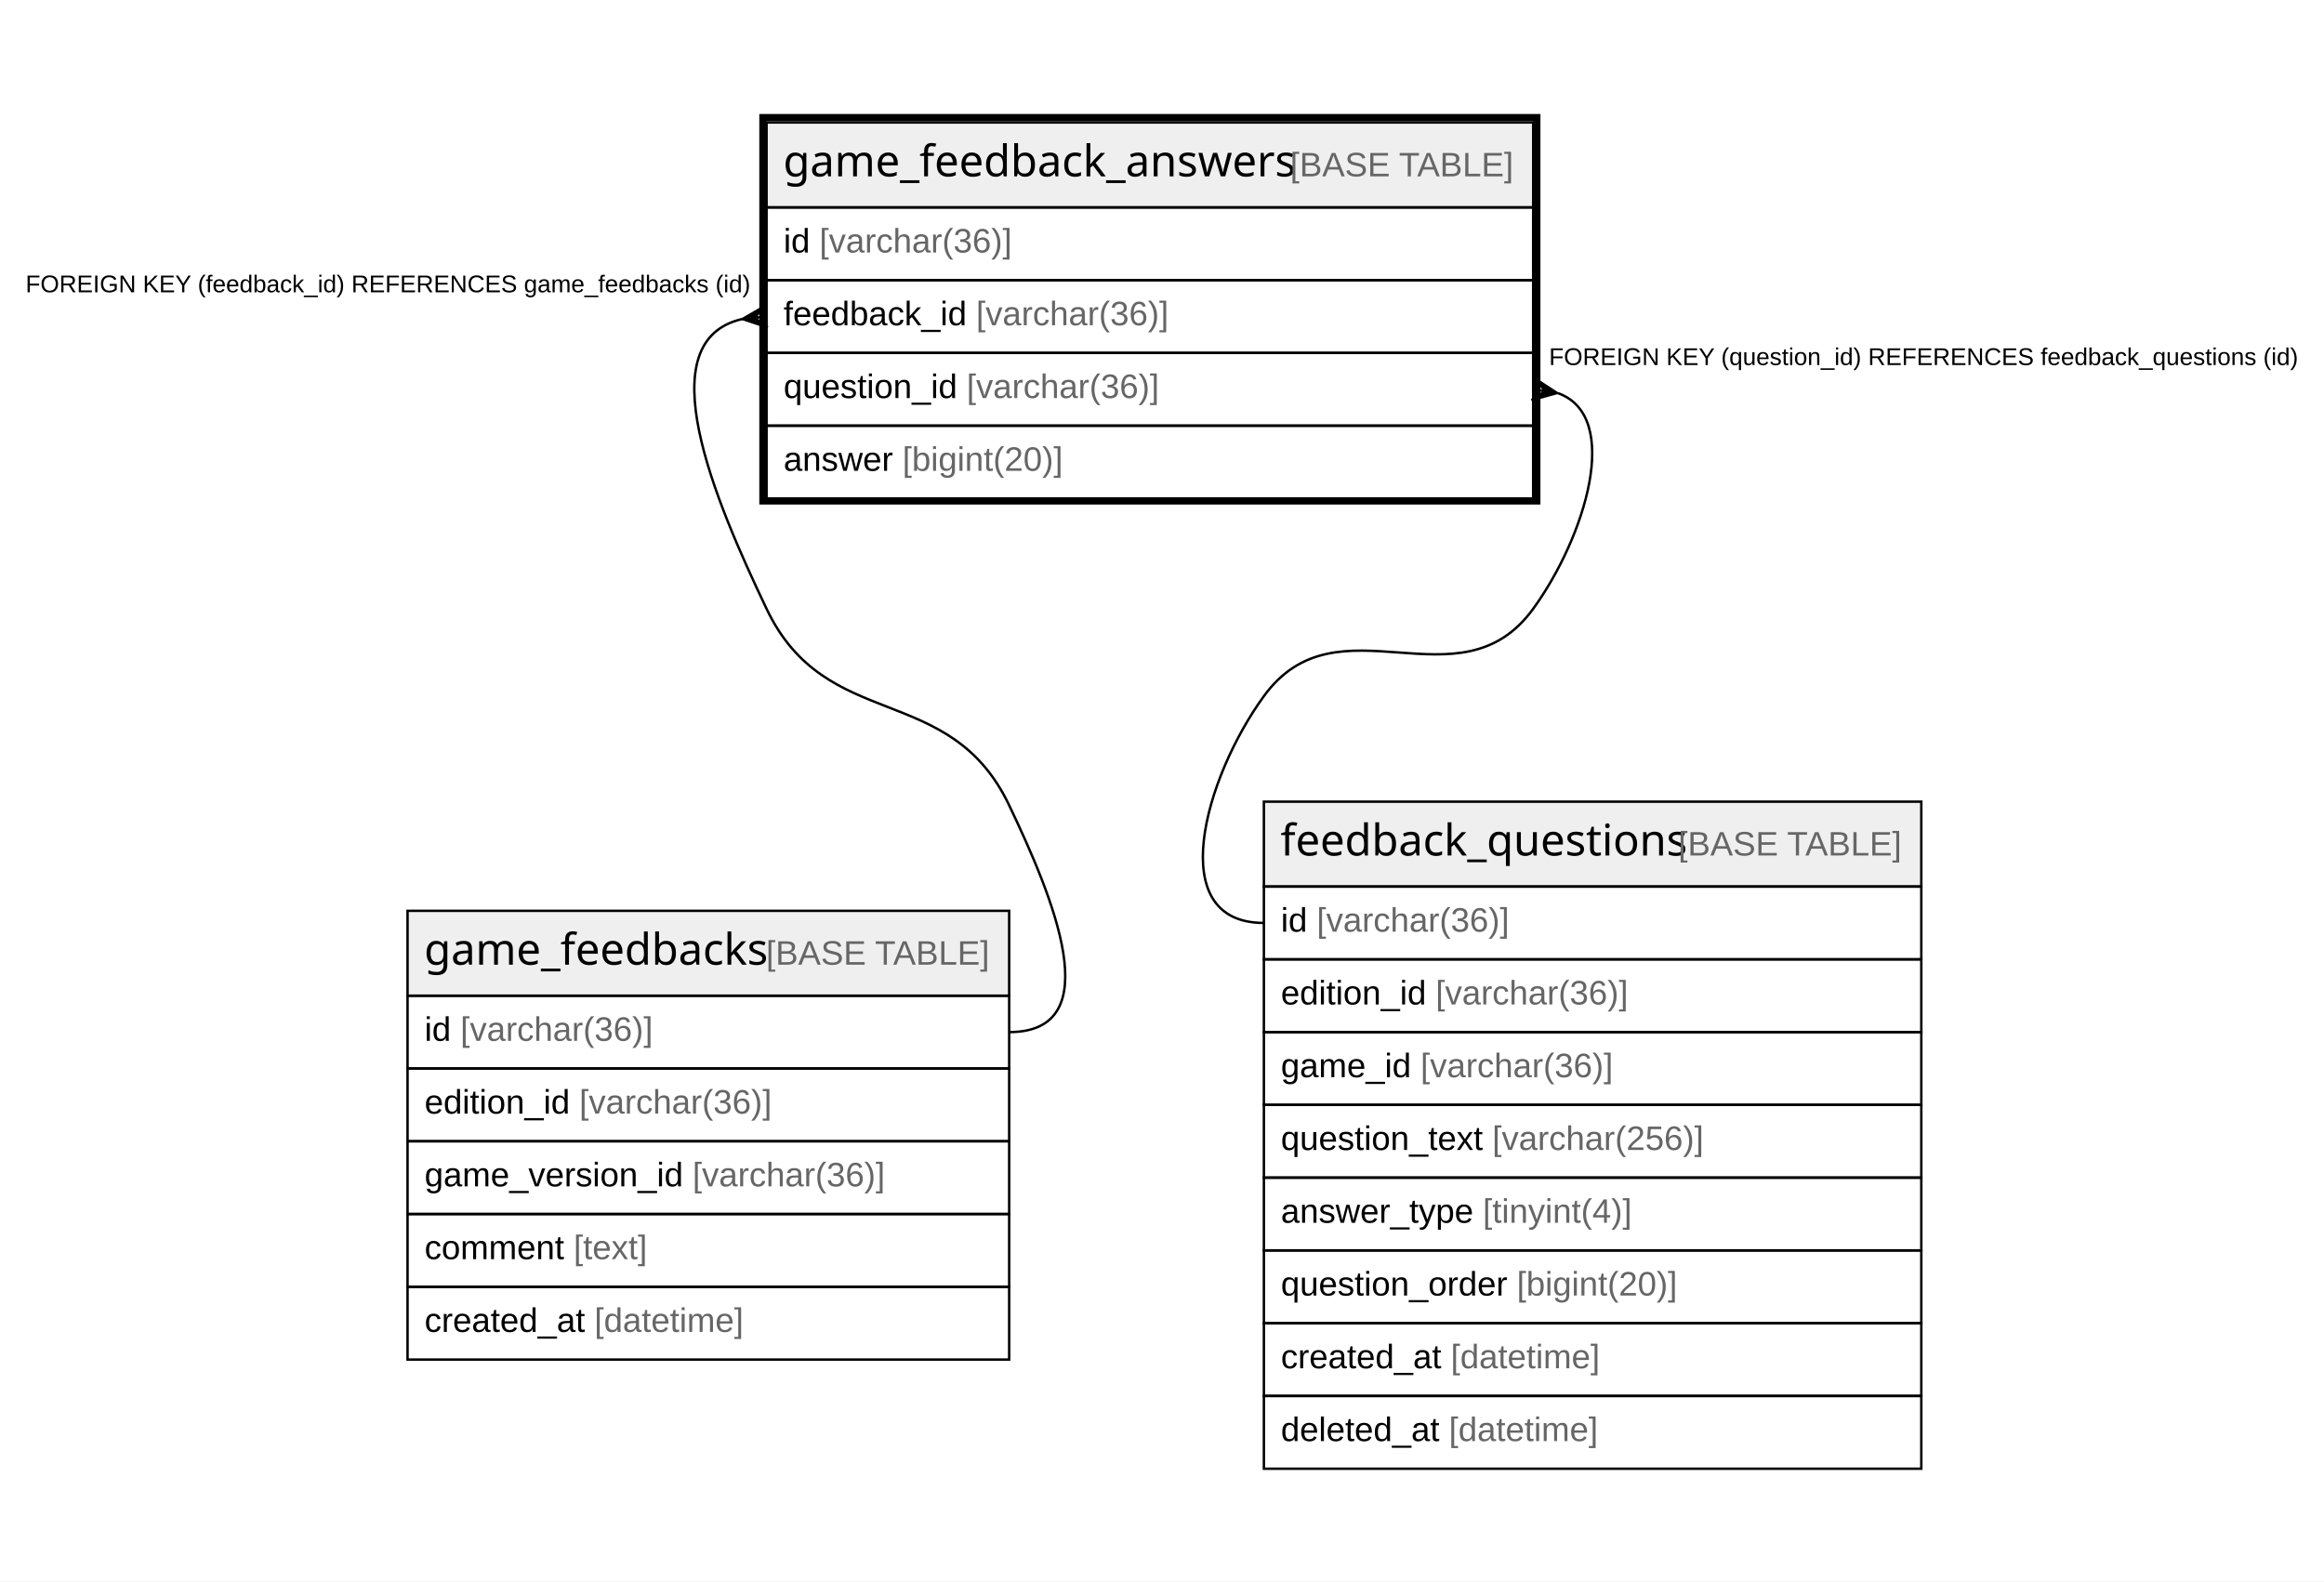
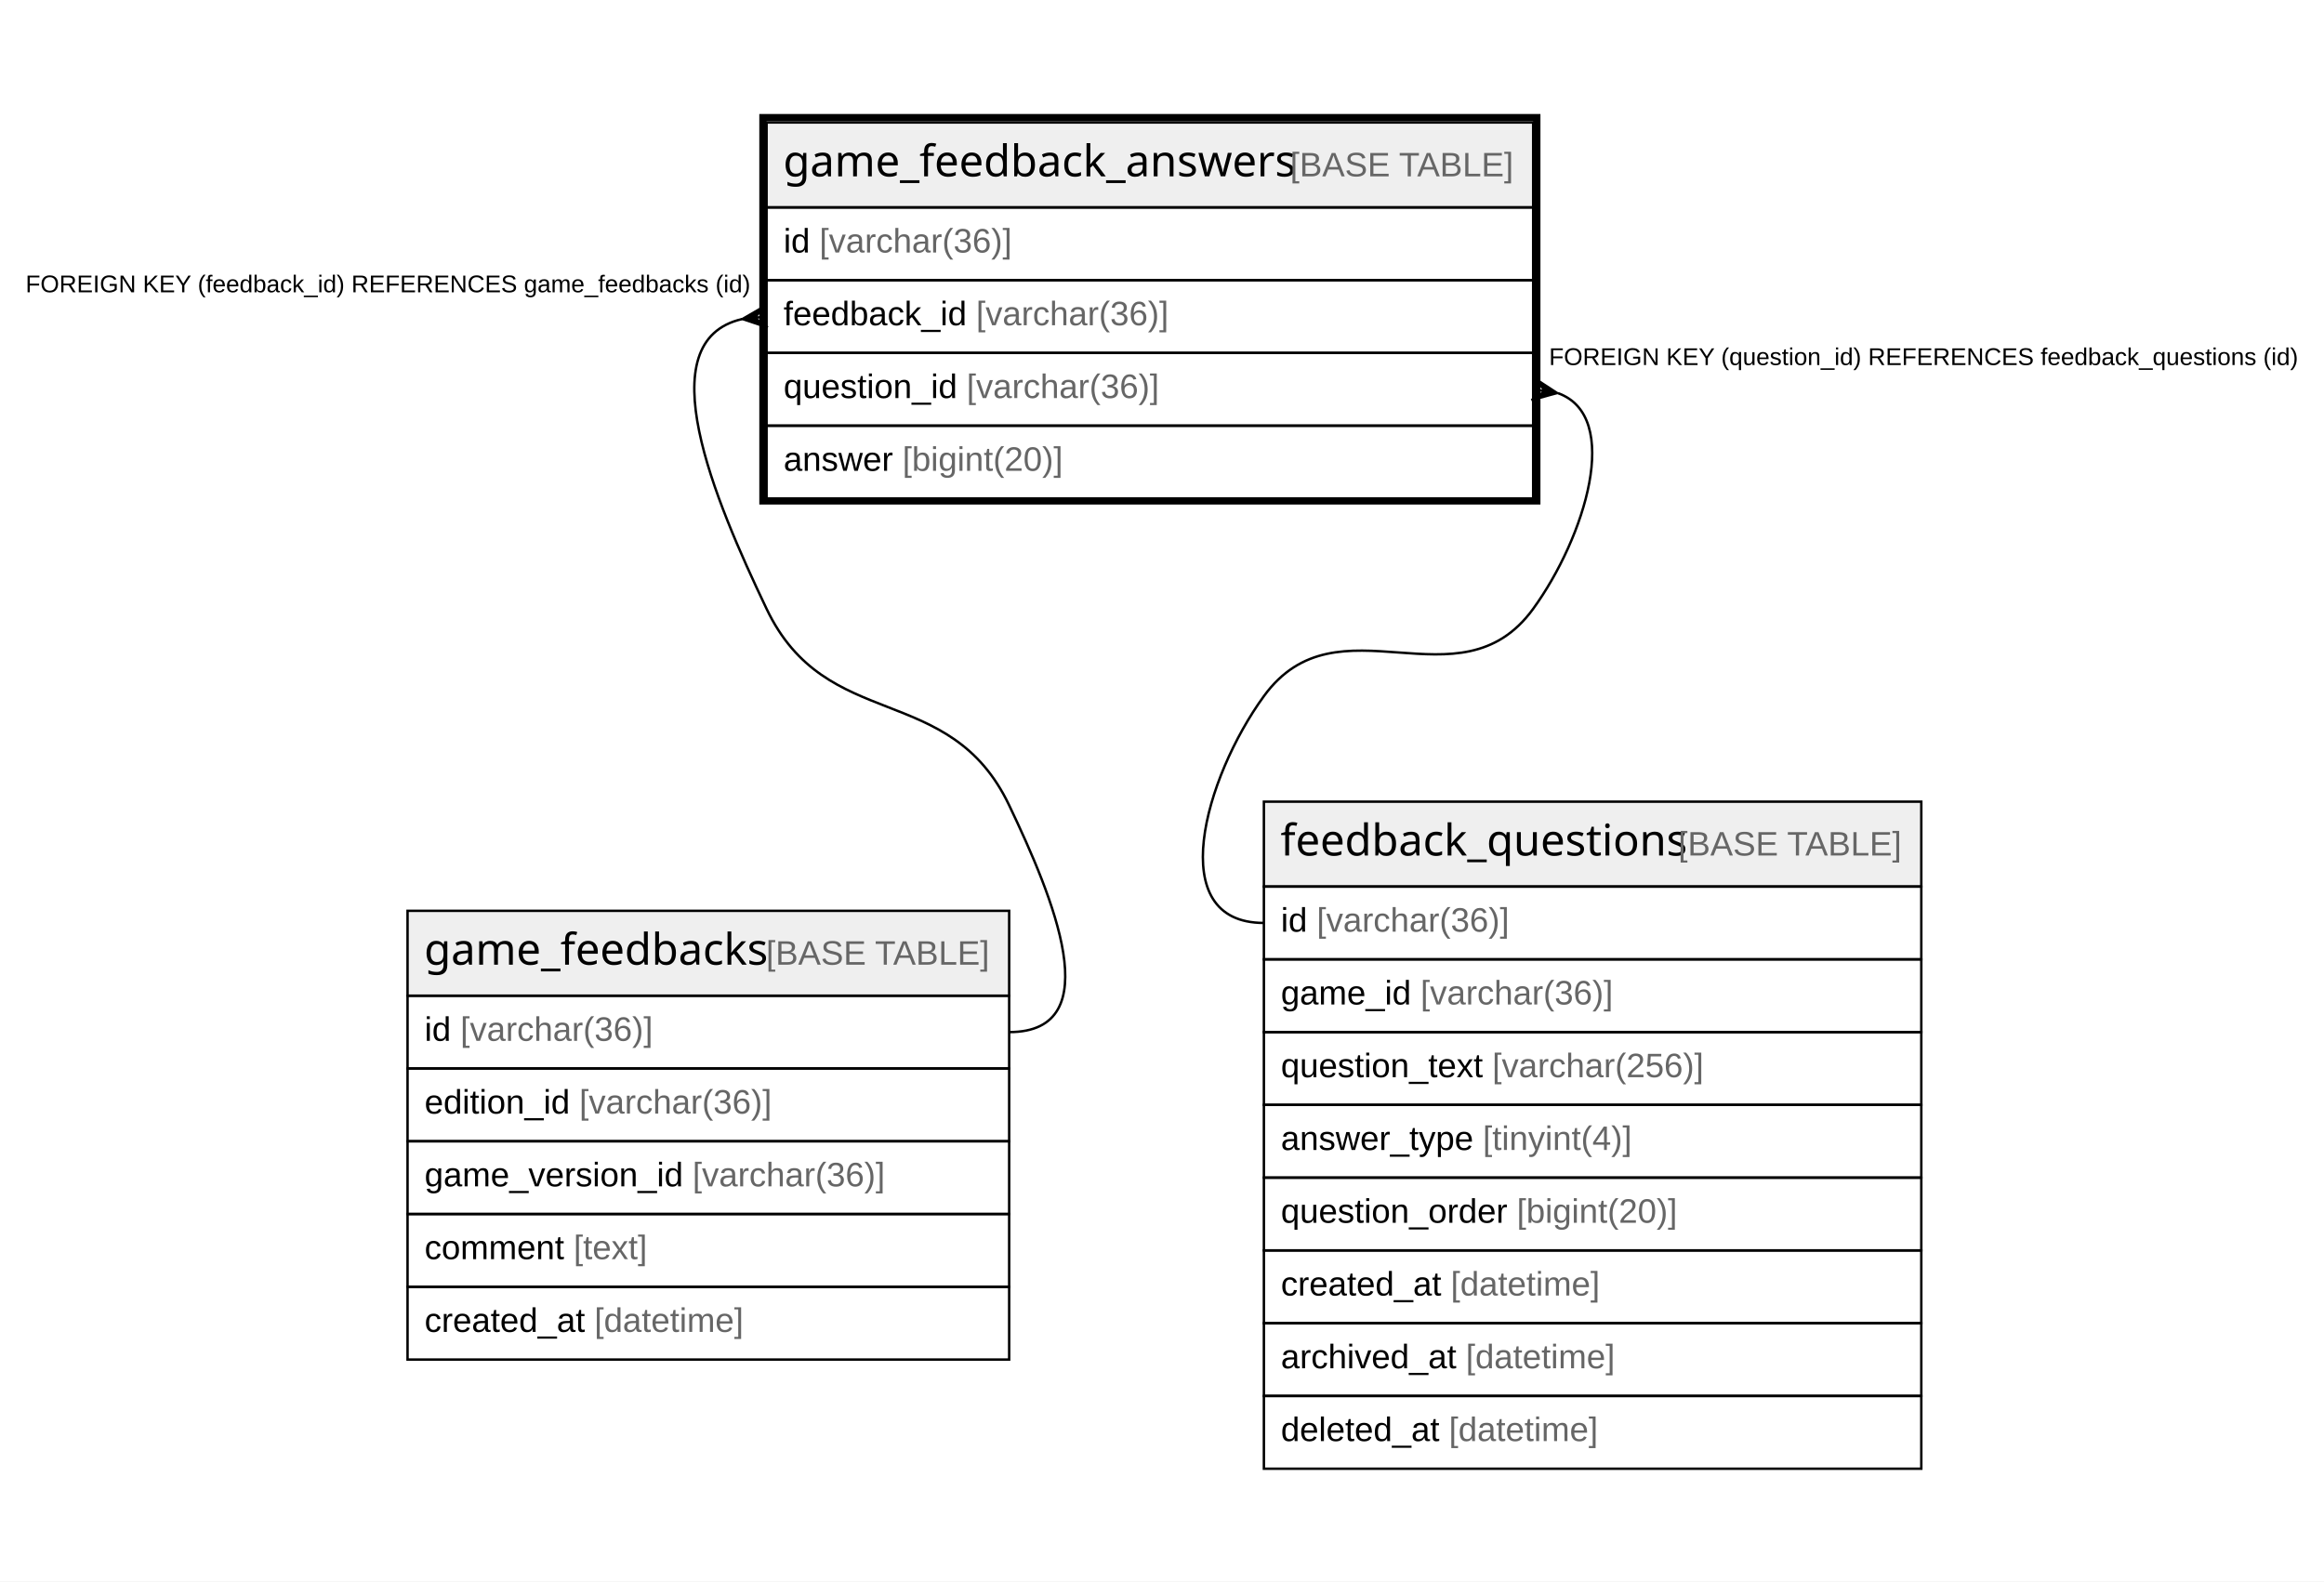
<svg xmlns="http://www.w3.org/2000/svg" width="958pt" height="652pt" viewBox="0.00 0.00 958.00 652.00">
  <g id="graph0" class="graph" transform="scale(1 1) rotate(0) translate(4 648)">
    <polygon fill="#ffffff" stroke="transparent" points="-4,4 -4,-648 954,-648 954,4 -4,4" />
    <g id="node1" class="node">
      <polygon fill="#efefef" stroke="transparent" points="312,-562.5 312,-597.5 628,-597.5 628,-562.5 312,-562.5" />
      <polygon fill="none" stroke="#000000" points="312,-562.5 312,-597.5 628,-597.5 628,-562.5 312,-562.5" />
      <text text-anchor="start" x="318.842" y="-575.3" font-family="Arial Bold" font-size="18.00" fill="#000000">game_feedback_answers</text>
      <text text-anchor="start" x="523.904" y="-575.3" font-family="Arial" font-size="14.00" fill="#000000"> </text>
      <text text-anchor="start" x="527.794" y="-575.3" font-family="Arial" font-size="14.00" fill="#666666">[BASE TABLE]</text>
      <polygon fill="none" stroke="#000000" points="312,-532.5 312,-562.5 628,-562.5 628,-532.5 312,-532.5" />
      <text text-anchor="start" x="319" y="-543.9" font-family="Arial" font-size="14.00" fill="#000000">id </text>
      <text text-anchor="start" x="333.78" y="-543.9" font-family="Arial" font-size="14.00" fill="#666666">[varchar(36)]</text>
      <polygon fill="none" stroke="#000000" points="312,-502.5 312,-532.5 628,-532.5 628,-502.5 312,-502.5" />
      <text text-anchor="start" x="319" y="-513.9" font-family="Arial" font-size="14.00" fill="#000000">feedback_id </text>
      <text text-anchor="start" x="398.366" y="-513.9" font-family="Arial" font-size="14.00" fill="#666666">[varchar(36)]</text>
      <polygon fill="none" stroke="#000000" points="312,-472.5 312,-502.5 628,-502.5 628,-472.5 312,-472.5" />
      <text text-anchor="start" x="319" y="-483.9" font-family="Arial" font-size="14.00" fill="#000000">question_id </text>
      <text text-anchor="start" x="394.473" y="-483.9" font-family="Arial" font-size="14.00" fill="#666666">[varchar(36)]</text>
      <polygon fill="none" stroke="#000000" points="312,-442.5 312,-472.5 628,-472.5 628,-442.5 312,-442.5" />
      <text text-anchor="start" x="319" y="-453.9" font-family="Arial" font-size="14.00" fill="#000000">answer </text>
      <text text-anchor="start" x="368.006" y="-453.9" font-family="Arial" font-size="14.00" fill="#666666">[bigint(20)]</text>
      <polygon fill="none" stroke="#000000" stroke-width="3" points="310.5,-441.5 310.5,-599.5 629.5,-599.5 629.5,-441.5 310.5,-441.5" />
    </g>
    <g id="node2" class="node">
      <polygon fill="#efefef" stroke="transparent" points="164,-237.5 164,-272.5 412,-272.5 412,-237.5 164,-237.5" />
      <polygon fill="none" stroke="#000000" points="164,-237.5 164,-272.5 412,-272.5 412,-237.5 164,-237.5" />
      <text text-anchor="start" x="170.848" y="-250.3" font-family="Arial Bold" font-size="18.00" fill="#000000">game_feedbacks</text>
      <text text-anchor="start" x="307.898" y="-250.3" font-family="Arial" font-size="14.00" fill="#000000"> </text>
      <text text-anchor="start" x="311.789" y="-250.3" font-family="Arial" font-size="14.00" fill="#666666">[BASE TABLE]</text>
      <polygon fill="none" stroke="#000000" points="164,-207.5 164,-237.5 412,-237.5 412,-207.5 164,-207.5" />
      <text text-anchor="start" x="171" y="-218.9" font-family="Arial" font-size="14.00" fill="#000000">id </text>
      <text text-anchor="start" x="185.78" y="-218.9" font-family="Arial" font-size="14.00" fill="#666666">[varchar(36)]</text>
      <polygon fill="none" stroke="#000000" points="164,-177.5 164,-207.5 412,-207.5 412,-177.5 164,-177.5" />
      <text text-anchor="start" x="171" y="-188.9" font-family="Arial" font-size="14.00" fill="#000000">edition_id </text>
      <text text-anchor="start" x="234.797" y="-188.9" font-family="Arial" font-size="14.00" fill="#666666">[varchar(36)]</text>
      <polygon fill="none" stroke="#000000" points="164,-147.5 164,-177.5 412,-177.5 412,-147.5 164,-147.5" />
      <text text-anchor="start" x="171" y="-158.9" font-family="Arial" font-size="14.00" fill="#000000">game_version_id </text>
      <text text-anchor="start" x="281.468" y="-158.9" font-family="Arial" font-size="14.00" fill="#666666">[varchar(36)]</text>
      <polygon fill="none" stroke="#000000" points="164,-117.5 164,-147.5 412,-147.5 412,-117.5 164,-117.5" />
      <text text-anchor="start" x="171" y="-128.9" font-family="Arial" font-size="14.00" fill="#000000">comment </text>
      <text text-anchor="start" x="232.45" y="-128.9" font-family="Arial" font-size="14.00" fill="#666666">[text]</text>
      <polygon fill="none" stroke="#000000" points="164,-87.5 164,-117.5 412,-117.5 412,-87.5 164,-87.5" />
      <text text-anchor="start" x="171" y="-98.9" font-family="Arial" font-size="14.00" fill="#000000">created_at </text>
      <text text-anchor="start" x="241.028" y="-98.9" font-family="Arial" font-size="14.00" fill="#666666">[datetime]</text>
    </g>
    <g id="edge1" class="edge">
      <path fill="none" stroke="#000000" d="M301.918,-516.463C262.697,-507.47 290.568,-441.941 312,-397 336.62,-345.375 387.38,-367.625 412,-316 429.888,-278.491 453.556,-222.5 412,-222.5" />
      <polygon fill="#000000" stroke="#000000" points="302.053,-516.477 311.54,-521.976 307.026,-516.988 312,-517.5 312,-517.5 312,-517.5 307.026,-516.988 312.46,-513.024 302.053,-516.477 302.053,-516.477" />
      <text text-anchor="start" x="6.535" y="-527.5" font-family="Arial" font-size="10.00" fill="#000000">FOREIGN KEY (feedback_id) REFERENCES game_feedbacks (id)</text>
    </g>
    <g id="node3" class="node">
      <polygon fill="#efefef" stroke="transparent" points="517,-282.5 517,-317.5 788,-317.5 788,-282.5 517,-282.5" />
      <polygon fill="none" stroke="#000000" points="517,-282.5 517,-317.5 788,-317.5 788,-282.5 517,-282.5" />
      <text text-anchor="start" x="523.84" y="-295.3" font-family="Arial Bold" font-size="18.00" fill="#000000">feedback_questions</text>
      <text text-anchor="start" x="683.907" y="-295.3" font-family="Arial" font-size="14.00" fill="#000000"> </text>
      <text text-anchor="start" x="687.797" y="-295.3" font-family="Arial" font-size="14.00" fill="#666666">[BASE TABLE]</text>
      <polygon fill="none" stroke="#000000" points="517,-252.5 517,-282.5 788,-282.5 788,-252.5 517,-252.5" />
      <text text-anchor="start" x="524" y="-263.9" font-family="Arial" font-size="14.00" fill="#000000">id </text>
      <text text-anchor="start" x="538.78" y="-263.9" font-family="Arial" font-size="14.00" fill="#666666">[varchar(36)]</text>
      <polygon fill="none" stroke="#000000" points="517,-222.5 517,-252.5 788,-252.5 788,-222.5 517,-222.5" />
-       <text text-anchor="start" x="524" y="-233.9" font-family="Arial" font-size="14.00" fill="#000000">edition_id </text>
-       <text text-anchor="start" x="587.797" y="-233.9" font-family="Arial" font-size="14.00" fill="#666666">[varchar(36)]</text>
+       <text text-anchor="start" x="524" y="-233.9" font-family="Arial" font-size="14.00" fill="#000000">game_id </text>
+       <text text-anchor="start" x="581.571" y="-233.9" font-family="Arial" font-size="14.00" fill="#666666">[varchar(36)]</text>
      <polygon fill="none" stroke="#000000" points="517,-192.5 517,-222.5 788,-222.5 788,-192.5 517,-192.5" />
-       <text text-anchor="start" x="524" y="-203.9" font-family="Arial" font-size="14.00" fill="#000000">game_id </text>
-       <text text-anchor="start" x="581.571" y="-203.9" font-family="Arial" font-size="14.00" fill="#666666">[varchar(36)]</text>
+       <text text-anchor="start" x="524" y="-203.9" font-family="Arial" font-size="14.00" fill="#000000">question_text </text>
+       <text text-anchor="start" x="611.147" y="-203.9" font-family="Arial" font-size="14.00" fill="#666666">[varchar(256)]</text>
      <polygon fill="none" stroke="#000000" points="517,-162.5 517,-192.5 788,-192.5 788,-162.5 517,-162.5" />
-       <text text-anchor="start" x="524" y="-173.9" font-family="Arial" font-size="14.00" fill="#000000">question_text </text>
-       <text text-anchor="start" x="611.147" y="-173.9" font-family="Arial" font-size="14.00" fill="#666666">[varchar(256)]</text>
+       <text text-anchor="start" x="524" y="-173.9" font-family="Arial" font-size="14.00" fill="#000000">answer_type </text>
+       <text text-anchor="start" x="607.244" y="-173.9" font-family="Arial" font-size="14.00" fill="#666666">[tinyint(4)]</text>
      <polygon fill="none" stroke="#000000" points="517,-132.5 517,-162.5 788,-162.5 788,-132.5 517,-132.5" />
-       <text text-anchor="start" x="524" y="-143.9" font-family="Arial" font-size="14.00" fill="#000000">answer_type </text>
-       <text text-anchor="start" x="607.244" y="-143.9" font-family="Arial" font-size="14.00" fill="#666666">[tinyint(4)]</text>
+       <text text-anchor="start" x="524" y="-143.9" font-family="Arial" font-size="14.00" fill="#000000">question_order </text>
+       <text text-anchor="start" x="621.252" y="-143.9" font-family="Arial" font-size="14.00" fill="#666666">[bigint(20)]</text>
      <polygon fill="none" stroke="#000000" points="517,-102.5 517,-132.5 788,-132.5 788,-102.5 517,-102.5" />
-       <text text-anchor="start" x="524" y="-113.9" font-family="Arial" font-size="14.00" fill="#000000">question_order </text>
-       <text text-anchor="start" x="621.252" y="-113.9" font-family="Arial" font-size="14.00" fill="#666666">[bigint(20)]</text>
+       <text text-anchor="start" x="524" y="-113.9" font-family="Arial" font-size="14.00" fill="#000000">created_at </text>
+       <text text-anchor="start" x="594.028" y="-113.9" font-family="Arial" font-size="14.00" fill="#666666">[datetime]</text>
      <polygon fill="none" stroke="#000000" points="517,-72.5 517,-102.5 788,-102.5 788,-72.5 517,-72.5" />
-       <text text-anchor="start" x="524" y="-83.9" font-family="Arial" font-size="14.00" fill="#000000">created_at </text>
-       <text text-anchor="start" x="594.028" y="-83.9" font-family="Arial" font-size="14.00" fill="#666666">[datetime]</text>
+       <text text-anchor="start" x="524" y="-83.9" font-family="Arial" font-size="14.00" fill="#000000">archived_at </text>
+       <text text-anchor="start" x="600.244" y="-83.9" font-family="Arial" font-size="14.00" fill="#666666">[datetime]</text>
      <polygon fill="none" stroke="#000000" points="517,-42.5 517,-72.5 788,-72.5 788,-42.5 517,-42.5" />
      <text text-anchor="start" x="524" y="-53.9" font-family="Arial" font-size="14.00" fill="#000000">deleted_at </text>
      <text text-anchor="start" x="593.257" y="-53.9" font-family="Arial" font-size="14.00" fill="#666666">[datetime]</text>
    </g>
    <g id="edge2" class="edge">
      <path fill="none" stroke="#000000" d="M638.205,-485.919C664.918,-476.421 649.341,-426.357 628,-397 597.504,-355.05 547.496,-402.95 517,-361 492.565,-327.387 475.444,-267.5 517,-267.5" />
      <polygon fill="#000000" stroke="#000000" points="637.882,-485.969 627.311,-483.053 632.941,-486.735 628,-487.5 628,-487.5 628,-487.5 632.941,-486.735 628.689,-491.947 637.882,-485.969 637.882,-485.969" />
      <text text-anchor="start" x="634.533" y="-497.5" font-family="Arial" font-size="10.00" fill="#000000">FOREIGN KEY (question_id) REFERENCES feedback_questions (id)</text>
    </g>
  </g>
</svg>
